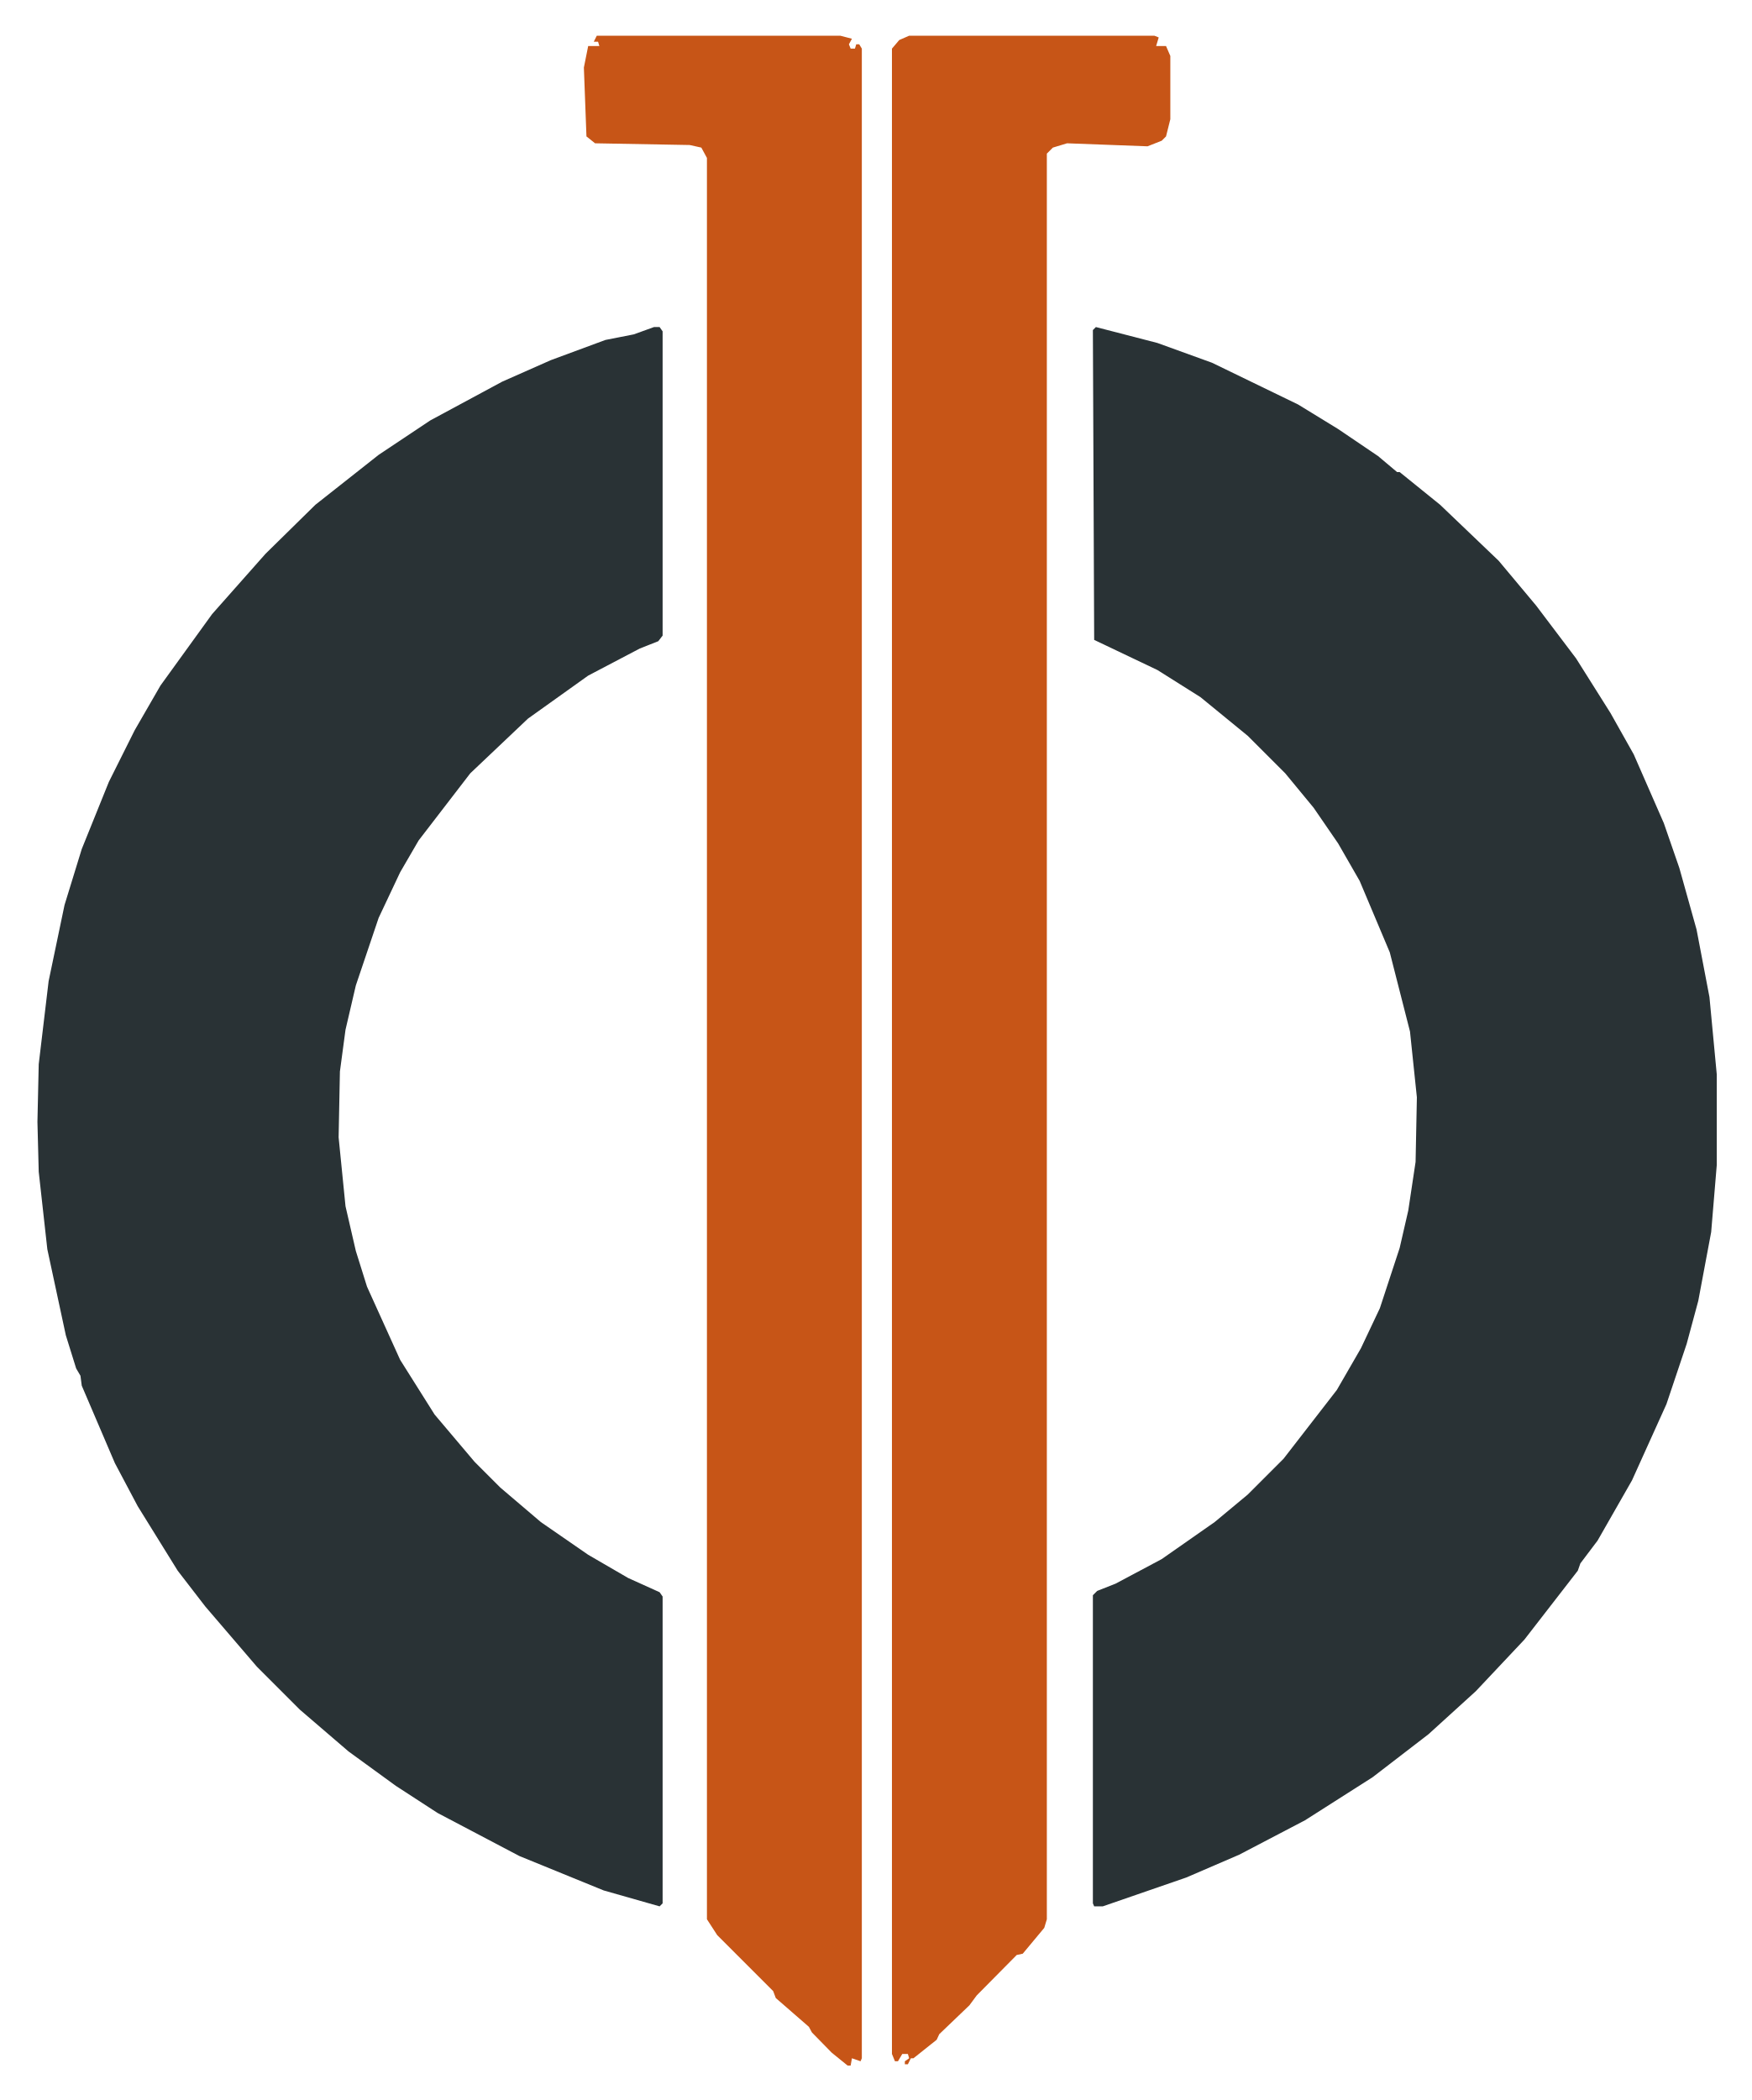
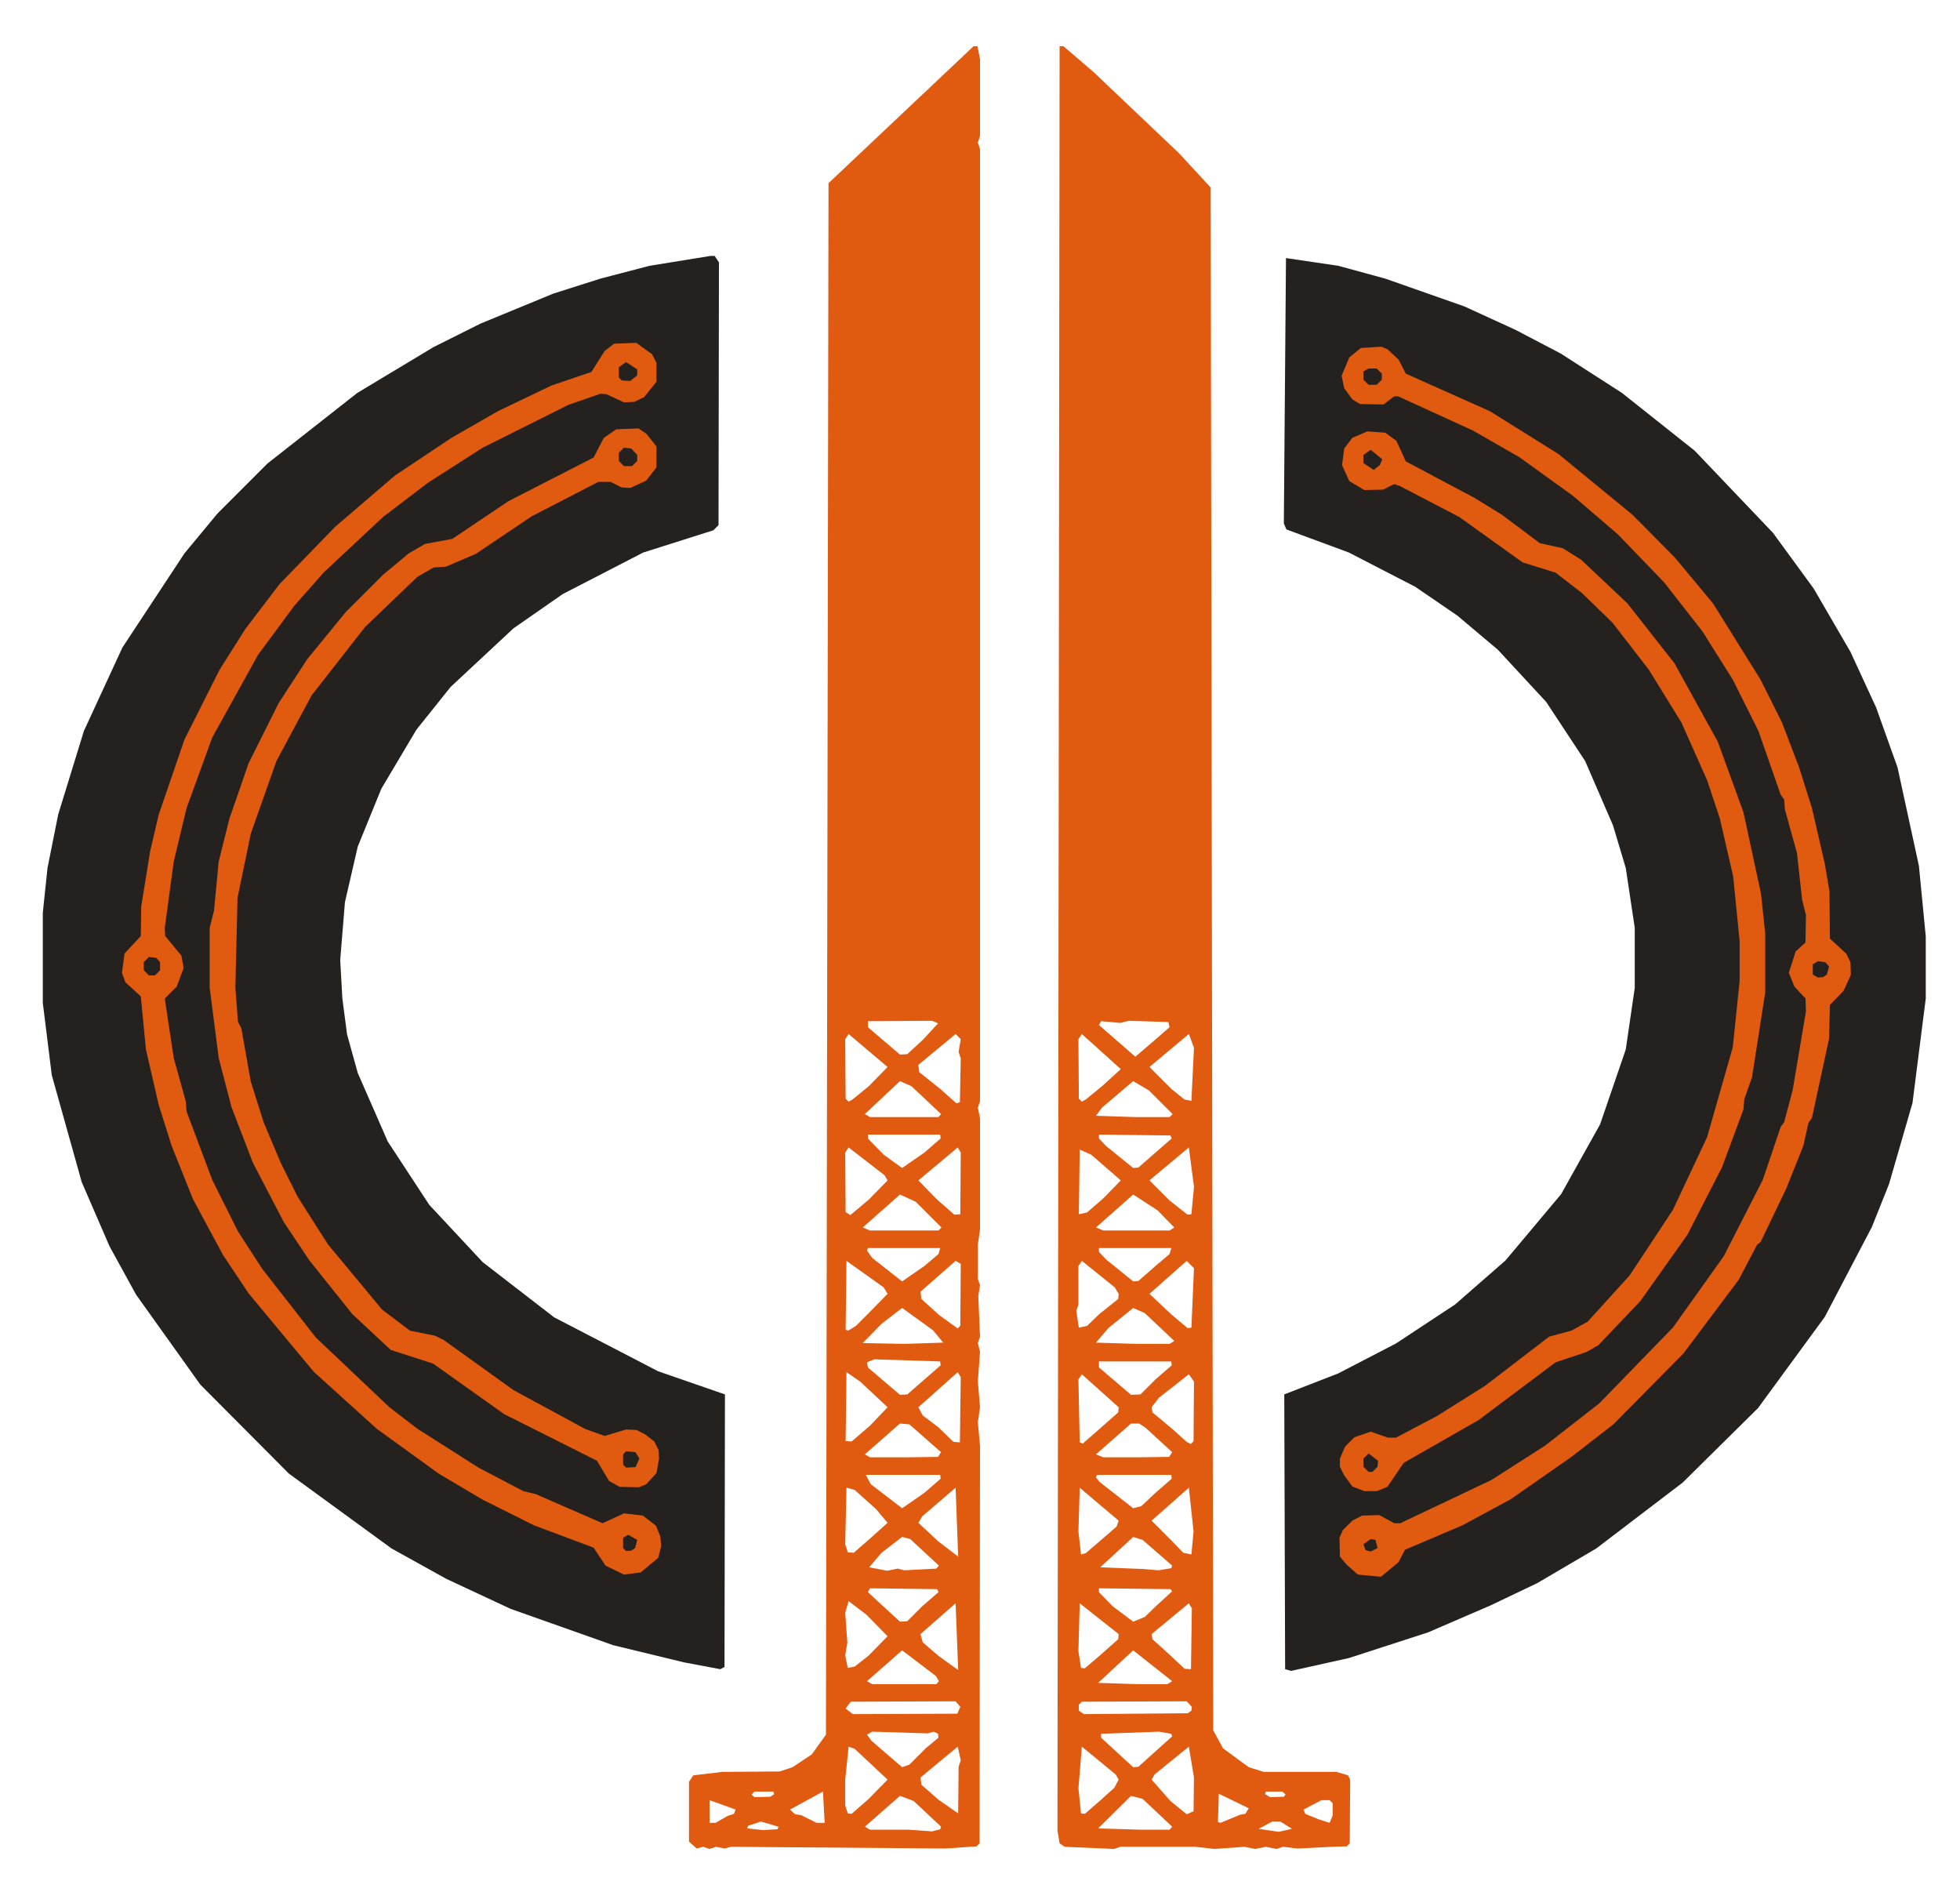
- <svg xmlns="http://www.w3.org/2000/svg" viewBox="308 105 407 488" role="img" aria-label="شعار فاي تك">
-   <path fill="#293235" fill-rule="evenodd" d="M562.7 181.0 L562.0 181.7 L562.3 253.7 L577.0 260.7 L587.0 267.0 L598.0 276.0 L606.7 284.7 L613.3 292.7 L619.0 301.0 L624.0 309.7 L631.0 326.3 L635.7 344.7 L637.3 360.0 L637.0 375.0 L635.3 386.3 L633.3 395.0 L628.7 409.0 L624.3 418.3 L618.7 428.0 L606.3 444.0 L598.0 452.3 L590.3 458.7 L578.0 467.3 L567.3 473.0 L563.0 474.7 L562.0 475.7 L562.0 547.3 L562.3 548.0 L564.3 548.0 L583.7 541.3 L596.0 536.0 L611.3 528.0 L627.0 518.0 L640.0 508.0 L651.0 498.0 L662.3 486.0 L674.7 470.0 L675.3 468.3 L679.3 463.0 L687.3 449.0 L695.3 431.3 L700.0 417.3 L702.7 407.3 L705.7 391.3 L707.0 375.7 L707.0 354.7 L705.3 336.7 L702.3 321.0 L698.3 306.7 L694.7 296.3 L687.7 280.3 L682.3 270.7 L674.3 258.0 L665.0 245.7 L656.3 235.3 L642.7 222.3 L633.3 214.7 L632.7 214.7 L628.3 211.0 L619.0 204.7 L609.7 199.0 L589.7 189.3 L577.0 184.7ZM460.0 181.0 L455.3 182.7 L448.7 184.0 L436.0 188.7 L424.7 193.7 L408.0 202.7 L396.0 210.7 L381.3 222.3 L369.7 233.7 L357.3 247.7 L345.3 264.3 L339.3 274.7 L333.3 286.7 L327.0 302.3 L323.0 315.3 L319.3 333.0 L317.0 352.3 L316.7 365.7 L317.0 377.3 L319.0 395.3 L323.3 415.3 L325.7 423.0 L326.7 424.7 L327.0 427.0 L334.7 445.0 L340.0 455.0 L349.3 470.0 L355.7 478.3 L367.7 492.3 L377.7 502.3 L389.0 512.0 L400.0 520.0 L409.7 526.3 L428.7 536.3 L448.3 544.3 L461.3 548.0 L462.0 547.3 L462.0 476.0 L461.3 475.0 L454.0 471.7 L444.7 466.3 L433.7 458.7 L424.3 450.7 L418.3 444.7 L409.0 433.7 L401.0 421.0 L393.3 404.0 L390.7 395.7 L388.3 385.3 L386.7 369.3 L387.0 354.0 L388.3 344.3 L390.7 334.0 L396.0 318.3 L401.0 307.7 L405.3 300.3 L417.3 284.7 L430.7 272.0 L444.7 262.0 L456.7 255.7 L461.0 254.0 L462.0 252.7 L462.0 182.0 L461.3 181.0Z" />
-   <path fill="#c75517" fill-rule="evenodd" d="M576.3 113.3 L519.3 113.3 L517.0 114.3 L515.3 116.3 L515.3 582.3 L516.0 584.0 L516.7 584.0 L517.7 582.3 L519.0 582.3 L519.3 583.3 L518.3 584.0 L518.3 584.7 L519.0 584.7 L519.7 583.3 L520.3 583.3 L525.7 579.0 L526.3 577.7 L533.3 571.0 L535.0 568.7 L544.3 559.3 L545.7 559.0 L550.7 553.0 L551.3 551.0 L551.3 140.7 L552.7 139.3 L556.0 138.3 L574.7 139.0 L578.0 137.7 L579.0 136.7 L580.0 132.7 L580.0 118.0 L579.0 115.7 L576.7 115.7 L577.3 113.7ZM446.7 113.3 L446.0 114.7 L447.0 114.7 L447.3 115.7 L444.7 115.7 L443.7 120.7 L444.3 136.7 L446.3 138.3 L468.3 138.7 L471.0 139.3 L472.3 141.7 L472.3 551.0 L474.7 554.7 L487.7 567.7 L488.3 569.3 L496.0 576.0 L496.7 577.3 L501.3 582.0 L505.0 585.0 L505.7 585.0 L506.0 583.3 L508.0 584.0 L508.3 583.3 L508.3 116.3 L507.7 115.3 L507.0 115.3 L506.7 116.3 L505.7 116.3 L505.3 115.3 L506.0 114.0 L503.3 113.3Z" />
+ <svg xmlns="http://www.w3.org/2000/svg" viewBox="55 62 458 442" role="img" aria-label="شعار فاي تك PhiTech">
+   <path fill="#24211e" stroke="none" stroke-width="0" fill-rule="evenodd" d="M221.0 121.8L222.0 121.8L223.0 123.3L222.9 184.7L221.7 185.9L205.3 191.1L186.5 200.8L175.0 208.8L160.3 222.5L152.3 232.5L144.1 246.3L138.6 259.8L135.6 272.8L134.5 286.3L135.0 295.3L136.1 303.7L138.6 312.7L145.6 328.7L155.3 343.5L167.8 356.9L184.5 369.8L208.8 382.4L224.4 387.8L224.3 451.5L223.3 452.0L214.8 450.4L198.3 446.4L174.3 437.9L159.3 430.9L146.5 423.8L122.5 406.3L101.8 385.5L86.8 364.5L80.6 353.2L74.1 338.2L67.1 313.2L65.0 296.3L65.0 275.3L66.1 264.8L68.6 252.3L74.6 232.8L83.6 213.3L98.1 191.3L105.8 182.0L117.5 170.3L138.5 153.8L156.3 143.1L167.3 137.6L184.3 130.6L195.3 127.1L206.8 124.1ZM355.5 122.3L367.7 124.1L378.7 127.1L397.2 133.6L409.2 139.1L419.7 144.6L434.0 153.8L451.0 167.3L469.3 186.5L478.8 199.5L487.4 214.3L493.4 227.3L498.4 241.3L503.4 264.3L505.0 280.8L505.0 295.3L501.9 319.7L496.4 338.7L492.4 348.7L481.4 369.7L465.8 391.0L448.2 408.4L428.0 423.8L414.2 431.9L403.3 437.1L388.7 443.4L370.2 449.4L356.7 452.4L355.3 452.0L355.1 387.8L367.7 382.9L381.2 375.9L395.0 366.8L406.8 356.5L419.8 341.0L428.9 324.7L434.9 307.2L437.0 292.8L437.0 278.8L434.9 264.8L431.9 254.8L425.4 239.8L416.3 226.0L405.0 213.8L395.5 205.8L385.7 199.1L370.2 191.1L355.6 185.7L355.0 184.3Z" />
+   <path fill="#e05a10" fill-rule="evenodd" d="M282.5 72.8L283.4 72.8L284.0 75.8L284.0 93.8L283.5 95.3L284.0 96.8L284.0 319.3L283.5 320.8L284.0 323.3L284.0 349.3L283.5 352.8L283.5 360.8L284.0 362.3L283.6 364.8L284.0 374.3L283.5 375.8L284.0 377.8L283.5 384.8L284.0 390.8L283.5 394.3L284.0 399.8L283.9 492.7L283.2 493.4L275.8 493.9L225.8 493.5L224.3 493.9L222.3 493.5L220.8 494.0L219.3 493.5L217.8 493.9L216.0 492.3L216.0 478.3L217.0 476.8L223.8 476.0L237.2 475.9L240.2 474.9L244.7 471.9L248.0 467.3L248.6 104.8ZM302.6 72.8L303.5 72.8L310.5 78.8L330.5 97.8L337.9 105.8L338.5 466.3L340.8 470.5L346.8 474.9L350.3 476.0L367.3 476.0L370.0 476.8L370.5 477.8L370.4 492.7L369.7 493.4L366.3 493.5L358.2 493.9L354.8 493.5L353.3 494.0L350.8 493.5L348.3 494.0L345.8 493.5L338.8 494.0L334.3 493.5L316.8 493.5L315.3 494.0L303.8 493.5L302.6 492.7L302.1 489.7ZM198.5 142.3L203.7 142.1L207.4 144.8L208.4 146.8L208.4 151.2L205.5 154.8L203.2 155.9L200.8 156.0L196.7 154.1L195.3 154.0L187.8 156.6L167.8 166.6L155.0 174.8L144.5 182.8L130.6 195.8L123.8 203.5L115.3 215.0L104.6 234.3L98.6 250.8L95.6 263.3L93.5 278.8L93.6 280.7L97.4 285.3L97.9 288.2L96.3 292.5L93.5 295.3L95.6 309.2L98.4 319.3L98.6 321.7L104.6 337.7L110.6 349.7L116.3 358.5L128.8 374.5L146.0 390.8L152.5 395.8L166.8 404.9L177.3 410.4L180.2 411.1L195.8 417.9L200.8 415.6L205.2 416.1L208.3 418.5L209.3 421.0L209.5 423.3L208.8 426.0L204.7 429.4L200.8 429.9L196.5 427.8L193.7 423.6L179.8 418.4L167.8 412.4L157.5 406.3L143.0 395.8L128.3 382.5L113.1 364.2L107.1 355.2L100.1 342.2L95.1 329.7L92.1 320.2L89.1 307.2L87.9 294.8L84.3 291.5L83.5 289.3L84.1 284.8L87.9 280.7L88.0 273.8L90.1 260.8L92.1 252.3L98.1 234.8L106.3 218.5L112.3 209.0L120.3 198.5L133.3 185.1L147.3 173.1L160.5 164.3L171.3 158.1L183.8 152.1L193.2 148.9L196.3 144.0ZM373.0 143.3L377.8 143.0L379.2 143.6L381.8 146.0L383.5 149.3L403.2 158.1L419.2 168.1L436.5 182.3L446.4 192.3L455.3 203.0L466.4 220.8L471.4 230.8L475.4 241.3L478.4 250.8L481.4 263.8L482.5 270.3L482.6 281.3L486.4 284.8L487.4 286.8L487.5 289.8L485.8 293.5L482.6 296.8L482.4 304.7L478.4 323.2L477.6 324.3L476.4 329.7L472.4 339.7L466.4 352.2L465.6 352.8L461.3 361.0L448.4 378.2L432.0 394.8L422.2 402.4L408.0 412.3L396.7 418.4L383.3 424.1L381.8 427.0L377.7 430.4L372.3 429.9L369.7 427.6L368.1 425.7L368.0 421.3L368.8 419.5L371.0 417.3L373.3 416.1L377.3 416.0L380.8 417.9L382.2 417.9L403.5 407.8L416.0 399.8L428.7 389.9L445.9 372.2L457.8 355.5L466.9 337.7L471.1 325.3L471.9 324.2L473.9 316.7L477.0 298.3L476.9 295.3L474.3 292.5L473.0 289.3L474.6 284.3L476.9 282.2L477.0 275.8L476.1 272.2L474.9 261.3L472.1 251.2L471.9 248.8L471.1 247.7L465.9 232.8L459.9 220.8L452.8 209.5L443.8 198.0L433.0 186.8L422.5 177.8L410.0 168.8L399.2 162.6L381.7 154.6L380.8 154.6L378.3 156.5L372.8 156.4L371.0 155.3L369.1 152.7L368.5 149.8L370.3 145.5ZM201.3 146.6L199.6 147.8L199.6 150.2L200.3 150.9L202.3 151.0L203.9 149.7L203.9 148.3ZM374.8 148.1L373.6 148.8L373.6 150.7L374.8 151.9L376.7 151.9L377.9 150.7L377.9 149.3L376.7 148.1ZM199.0 162.3L204.2 162.1L206.0 163.3L208.4 166.3L208.4 171.2L206.0 174.3L202.3 176.0L200.3 175.9L197.7 174.6L194.8 174.6L179.3 182.6L166.2 191.4L159.2 194.4L156.3 194.6L152.5 196.8L140.3 208.5L127.8 224.5L119.6 239.8L113.6 256.8L110.5 271.8L110.0 292.8L110.6 300.7L111.4 302.3L113.6 314.7L116.6 324.2L120.6 333.7L124.6 341.7L131.6 352.7L144.3 368.0L150.8 372.9L156.7 374.1L158.7 375.1L175.0 386.8L191.8 395.9L196.3 397.5L201.3 396.0L203.7 396.1L205.7 397.1L207.9 398.8L208.9 400.8L209.0 402.8L208.4 406.2L206.0 408.8L204.3 409.5L199.8 409.4L197.3 408.0L194.5 403.3L172.8 392.4L156.2 380.6L146.3 377.4L137.3 369.0L127.3 356.5L121.3 347.5L114.1 333.7L109.1 320.7L106.1 309.2L104.0 292.8L104.0 278.8L105.0 274.8L106.1 263.3L108.6 253.3L113.1 240.3L120.1 226.3L126.8 216.0L135.8 205.0L144.5 196.3L150.5 191.3L154.3 189.1L160.7 187.9L173.8 179.1L193.7 168.9L196.1 164.3ZM374.5 162.8L378.7 163.1L381.3 165.0L383.5 169.8L399.5 178.3L406.0 182.3L414.8 188.9L420.2 190.1L424.5 192.8L435.3 203.0L446.3 217.0L456.4 235.3L462.4 251.8L466.5 270.8L467.5 280.3L467.5 293.8L464.4 313.7L462.6 318.8L462.4 321.2L457.4 334.7L449.3 350.5L438.3 366.0L428.5 376.3L425.7 377.9L418.5 380.3L400.5 393.8L383.0 403.8L379.2 409.4L376.7 410.4L373.8 410.4L371.0 409.3L369.1 406.7L368.1 404.7L368.1 402.8L369.3 400.0L371.5 397.8L375.3 396.5L379.3 397.9L381.2 397.9L390.7 392.9L402.0 385.8L417.0 374.3L422.2 372.9L426.0 370.8L435.8 360.0L445.9 344.7L453.9 327.7L459.9 306.7L461.5 291.3L461.5 281.8L460.0 266.8L456.9 253.3L453.9 244.3L447.9 230.8L440.3 218.5L431.8 207.5L424.7 200.6L418.5 195.8L410.8 193.4L396.0 182.8L382.2 175.6L380.8 175.1L378.2 176.4L373.8 176.5L370.3 174.4L368.6 170.7L369.1 166.8L371.0 164.3ZM200.8 166.6L199.6 167.8L199.6 169.7L200.8 170.9L202.7 170.9L203.9 169.7L203.9 168.3L202.5 166.8ZM375.3 167.1L373.6 168.3L373.6 170.2L376.0 171.8L377.4 170.7L378.0 169.3ZM89.8 285.6L88.6 286.8L88.6 288.7L89.8 289.9L91.2 289.9L92.4 288.7L92.4 286.8L91.5 285.8ZM479.8 286.6L478.6 287.3L478.6 289.7L479.8 290.4L481.0 290.3L481.9 289.7L482.4 287.8L481.5 286.8ZM257.8 300.6L257.8 302.0L265.3 308.4L267.0 308.3L270.7 304.9L274.2 301.1L272.8 300.5ZM312.3 300.6L311.8 301.5L320.3 308.9L324.5 305.3L328.3 302.0L328.0 300.8L318.8 300.5L316.8 301.0ZM253.3 303.6L252.5 304.8L252.6 318.7L253.3 319.4L254.2 318.9L258.0 315.8L262.4 311.3ZM278.3 303.6L269.6 310.8L269.8 312.5L274.8 316.5L278.5 319.8L279.3 319.5L279.5 309.3L279.0 307.8L279.5 304.8ZM307.8 303.6L307.0 304.8L307.1 318.7L307.8 319.4L308.7 318.9L312.5 315.8L316.9 311.8ZM332.8 303.6L323.6 311.3L328.8 316.5L331.8 318.9L333.4 319.2L334.0 306.8ZM265.3 314.6L257.1 322.3L258.3 323.0L266.8 323.0L274.3 323.0L274.9 322.3L268.0 315.8ZM319.8 314.6L312.5 320.8L311.1 322.7L320.3 323.0L328.3 323.0L329.0 322.3L323.5 316.8ZM257.8 327.1L257.8 328.0L261.5 331.8L265.8 334.9L271.0 331.3L274.8 328.0L274.7 327.1ZM311.8 327.1L311.8 328.0L313.5 329.8L319.8 334.9L321.0 334.8L325.0 331.3L328.8 328.0L328.5 327.3ZM253.3 330.1L252.5 331.3L252.6 345.2L253.7 345.9L258.0 342.3L262.4 337.8L261.7 336.6ZM278.8 330.1L269.6 337.8L274.0 342.3L278.0 345.8L279.4 345.7L279.5 331.3ZM332.8 330.1L323.6 337.8L328.3 342.5L332.5 345.8L333.4 345.7L334.0 339.3ZM307.3 330.6L307.1 345.7L309.0 345.3L312.8 342.0L316.9 337.8L310.0 331.8ZM265.3 341.1L256.6 348.8L258.3 349.5L266.3 349.5L274.3 349.5L275.0 348.8L269.0 342.8ZM319.8 341.1L311.1 348.8L312.8 349.5L320.8 349.5L328.3 349.5L329.4 348.8L325.5 344.8ZM257.8 353.6L257.6 354.2L258.8 355.9L265.8 361.4L271.0 357.8L274.3 355.0L274.7 353.6ZM311.8 353.6L311.8 354.5L313.5 356.3L319.8 361.4L321.0 361.3L325.0 357.8L328.3 355.0L328.7 353.6ZM252.8 356.6L252.6 372.7L253.2 372.9L255.0 371.8L258.0 368.8L262.4 364.3L261.5 362.8ZM278.3 356.6L270.1 363.8L270.3 365.5L274.5 369.3L278.8 372.4L279.4 371.7L279.5 357.3ZM307.8 356.6L307.0 357.8L307.0 366.8L306.5 368.3L307.1 372.2L309.0 371.8L311.8 369.1L316.3 365.5L316.4 364.3L315.5 362.8ZM332.3 356.6L323.6 364.3L328.7 369.1L332.5 372.3L333.4 372.2L334.0 358.3ZM265.8 367.6L261.0 371.3L256.6 375.8L266.3 376.0L275.4 375.7L273.0 372.8ZM319.8 367.6L314.0 372.3L311.1 375.7L320.8 376.0L328.3 376.0L329.4 375.3L322.5 368.8ZM259.3 379.6L257.6 380.3L257.8 381.5L265.3 387.9L267.0 387.8L270.8 384.5L274.8 381.0L274.7 380.1ZM311.8 380.1L311.8 381.5L319.3 387.9L321.5 387.8L325.0 384.3L328.8 381.0L328.7 380.1ZM252.8 382.6L252.6 398.7L254.0 398.8L258.3 395.1L262.4 390.8L256.0 384.8ZM278.8 382.6L269.6 390.8L270.6 392.7L274.3 395.5L277.8 398.9L279.3 399.0L279.5 383.8ZM307.8 383.1L307.0 384.3L307.3 399.0L308.0 399.3L312.0 395.8L316.3 392.0L316.4 390.8ZM332.8 383.1L325.8 388.6L324.1 390.8L324.3 392.0L329.2 396.1L332.3 398.9L333.3 399.4L333.9 398.7L334.0 384.8ZM265.3 394.6L257.1 401.8L258.3 402.5L266.8 402.5L274.2 402.4L274.9 401.3L267.5 394.8ZM319.3 394.6L311.1 401.8L312.8 402.5L320.8 402.5L328.2 402.4L328.9 401.3L322.7 395.6L321.2 394.6ZM201.3 401.1L200.6 401.8L200.6 404.2L201.3 404.9L203.5 404.8L204.4 402.8L203.5 401.3ZM374.8 401.6L373.6 402.8L373.6 404.7L374.8 405.9L375.7 405.9L376.9 404.7L377.0 403.3ZM257.3 406.6L258.5 408.8L265.8 414.4L271.0 410.8L274.8 407.5L274.7 406.6ZM311.3 406.6L311.1 407.2L312.0 408.3L319.8 414.4L321.7 413.9L325.0 410.8L328.8 407.5L328.7 406.6ZM252.8 409.6L252.5 422.8L253.1 424.7L254.5 424.8L258.5 421.3L262.4 417.8L259.7 414.6L254.7 410.1ZM278.3 409.6L270.5 416.3L269.6 417.8L274.2 422.1L278.9 425.7ZM307.3 409.6L307.0 419.8L307.6 425.2L308.7 424.9L312.2 421.9L315.9 418.7L316.4 417.3ZM332.8 409.6L324.1 417.3L328.8 422.0L331.5 424.8L333.4 425.2L333.9 419.8ZM201.8 420.6L200.6 421.3L200.6 423.7L201.3 424.4L202.5 424.3L203.4 423.7L203.9 421.8ZM265.8 421.1L261.0 424.8L258.1 428.2L262.3 429.0L264.8 428.5L266.3 428.9L273.8 428.5L274.4 427.8L267.7 421.6ZM319.8 421.1L312.1 428.2L322.2 428.6L325.7 428.9L328.7 428.4L328.9 427.8L322.0 421.8ZM375.3 421.6L373.6 422.8L374.1 424.2L375.3 424.5L376.9 423.7L376.4 421.8ZM258.3 433.1L257.8 434.0L265.3 440.9L267.0 440.8L270.5 437.3L274.3 434.0L274.0 433.3ZM311.8 433.1L311.8 434.0L315.0 437.3L319.8 440.9L322.5 439.8L325.3 437.1L328.9 433.8L328.5 433.3ZM253.3 436.1L252.5 438.8L253.0 445.8L252.5 448.8L253.1 451.7L254.7 451.4L258.0 448.8L262.4 444.3L257.5 439.3ZM278.3 436.6L270.1 443.8L270.6 445.7L274.3 448.9L278.9 452.2ZM307.3 436.6L307.0 447.8L307.6 451.7L308.5 451.8L312.0 448.8L316.3 445.0L316.4 443.8ZM332.8 436.6L324.1 443.8L324.3 445.0L328.5 448.8L331.8 451.9L333.3 452.0L333.5 437.8ZM265.8 447.6L257.6 454.8L258.8 455.5L266.3 455.5L273.8 455.5L274.4 454.8L273.7 453.6ZM319.8 447.6L311.6 455.2L320.8 455.5L327.8 455.5L328.9 454.8ZM253.8 459.6L252.6 461.2L254.3 462.5L278.7 462.4L279.4 460.8L278.3 459.5ZM307.8 459.6L307.1 460.3L307.1 461.7L308.3 462.5L332.5 462.3L333.4 461.7L333.5 460.8L332.3 459.5ZM258.8 466.6L257.6 467.3L258.6 468.7L265.8 474.9L267.5 474.3L271.3 470.5L274.3 468.0L274.2 467.1L273.2 466.6L271.8 467.0ZM325.8 466.6L312.3 467.1L312.3 468.0L317.5 472.8L319.8 474.9L321.0 474.8L328.9 467.7L328.7 467.1ZM253.3 470.1L252.5 477.8L252.5 483.8L253.1 485.7L254.0 485.8L258.0 482.3L262.4 477.8L254.7 470.6ZM278.8 470.1L270.1 477.3L270.3 479.0L274.3 482.5L278.9 485.7L279.0 474.8L279.5 473.3ZM307.8 470.1L307.0 479.8L307.6 485.7L308.5 485.8L312.3 482.5L315.4 479.7L316.4 477.8L315.7 476.6ZM332.8 470.1L324.8 476.6L324.1 477.8L328.5 482.8L332.3 485.9L333.9 485.2L334.0 477.3ZM231.3 480.6L230.6 481.3L231.3 481.9L235.0 481.8L235.9 481.2L235.7 480.6ZM247.3 480.6L239.6 484.8L240.8 485.9L242.2 486.1L245.8 487.9L247.7 487.9ZM350.8 480.6L350.6 481.2L351.8 481.9L355.0 481.8L355.4 481.3L354.7 480.6ZM339.8 481.1L339.6 487.7L340.2 487.9L344.8 486.0L346.0 485.8L346.8 484.5ZM265.3 481.6L257.1 488.8L258.3 489.5L267.3 489.5L272.8 489.9L274.7 489.4L274.9 488.8L268.5 482.8ZM319.3 481.6L311.6 489.2L321.3 489.5L328.3 489.5L328.9 488.8L322.0 482.3ZM220.8 482.6L220.8 487.9L222.2 487.9L225.0 486.3L226.5 485.8L226.9 484.8ZM363.8 482.6L359.6 484.8L360.0 485.8L363.2 487.1L365.7 487.9L366.4 486.2L366.4 483.3L365.7 482.6ZM232.8 487.6L229.8 488.6L229.6 489.2L233.3 489.6L236.7 489.4L236.9 488.8ZM352.3 487.6L349.1 489.3L353.8 490.0L356.9 489.3L354.2 487.6Z" />
</svg>
